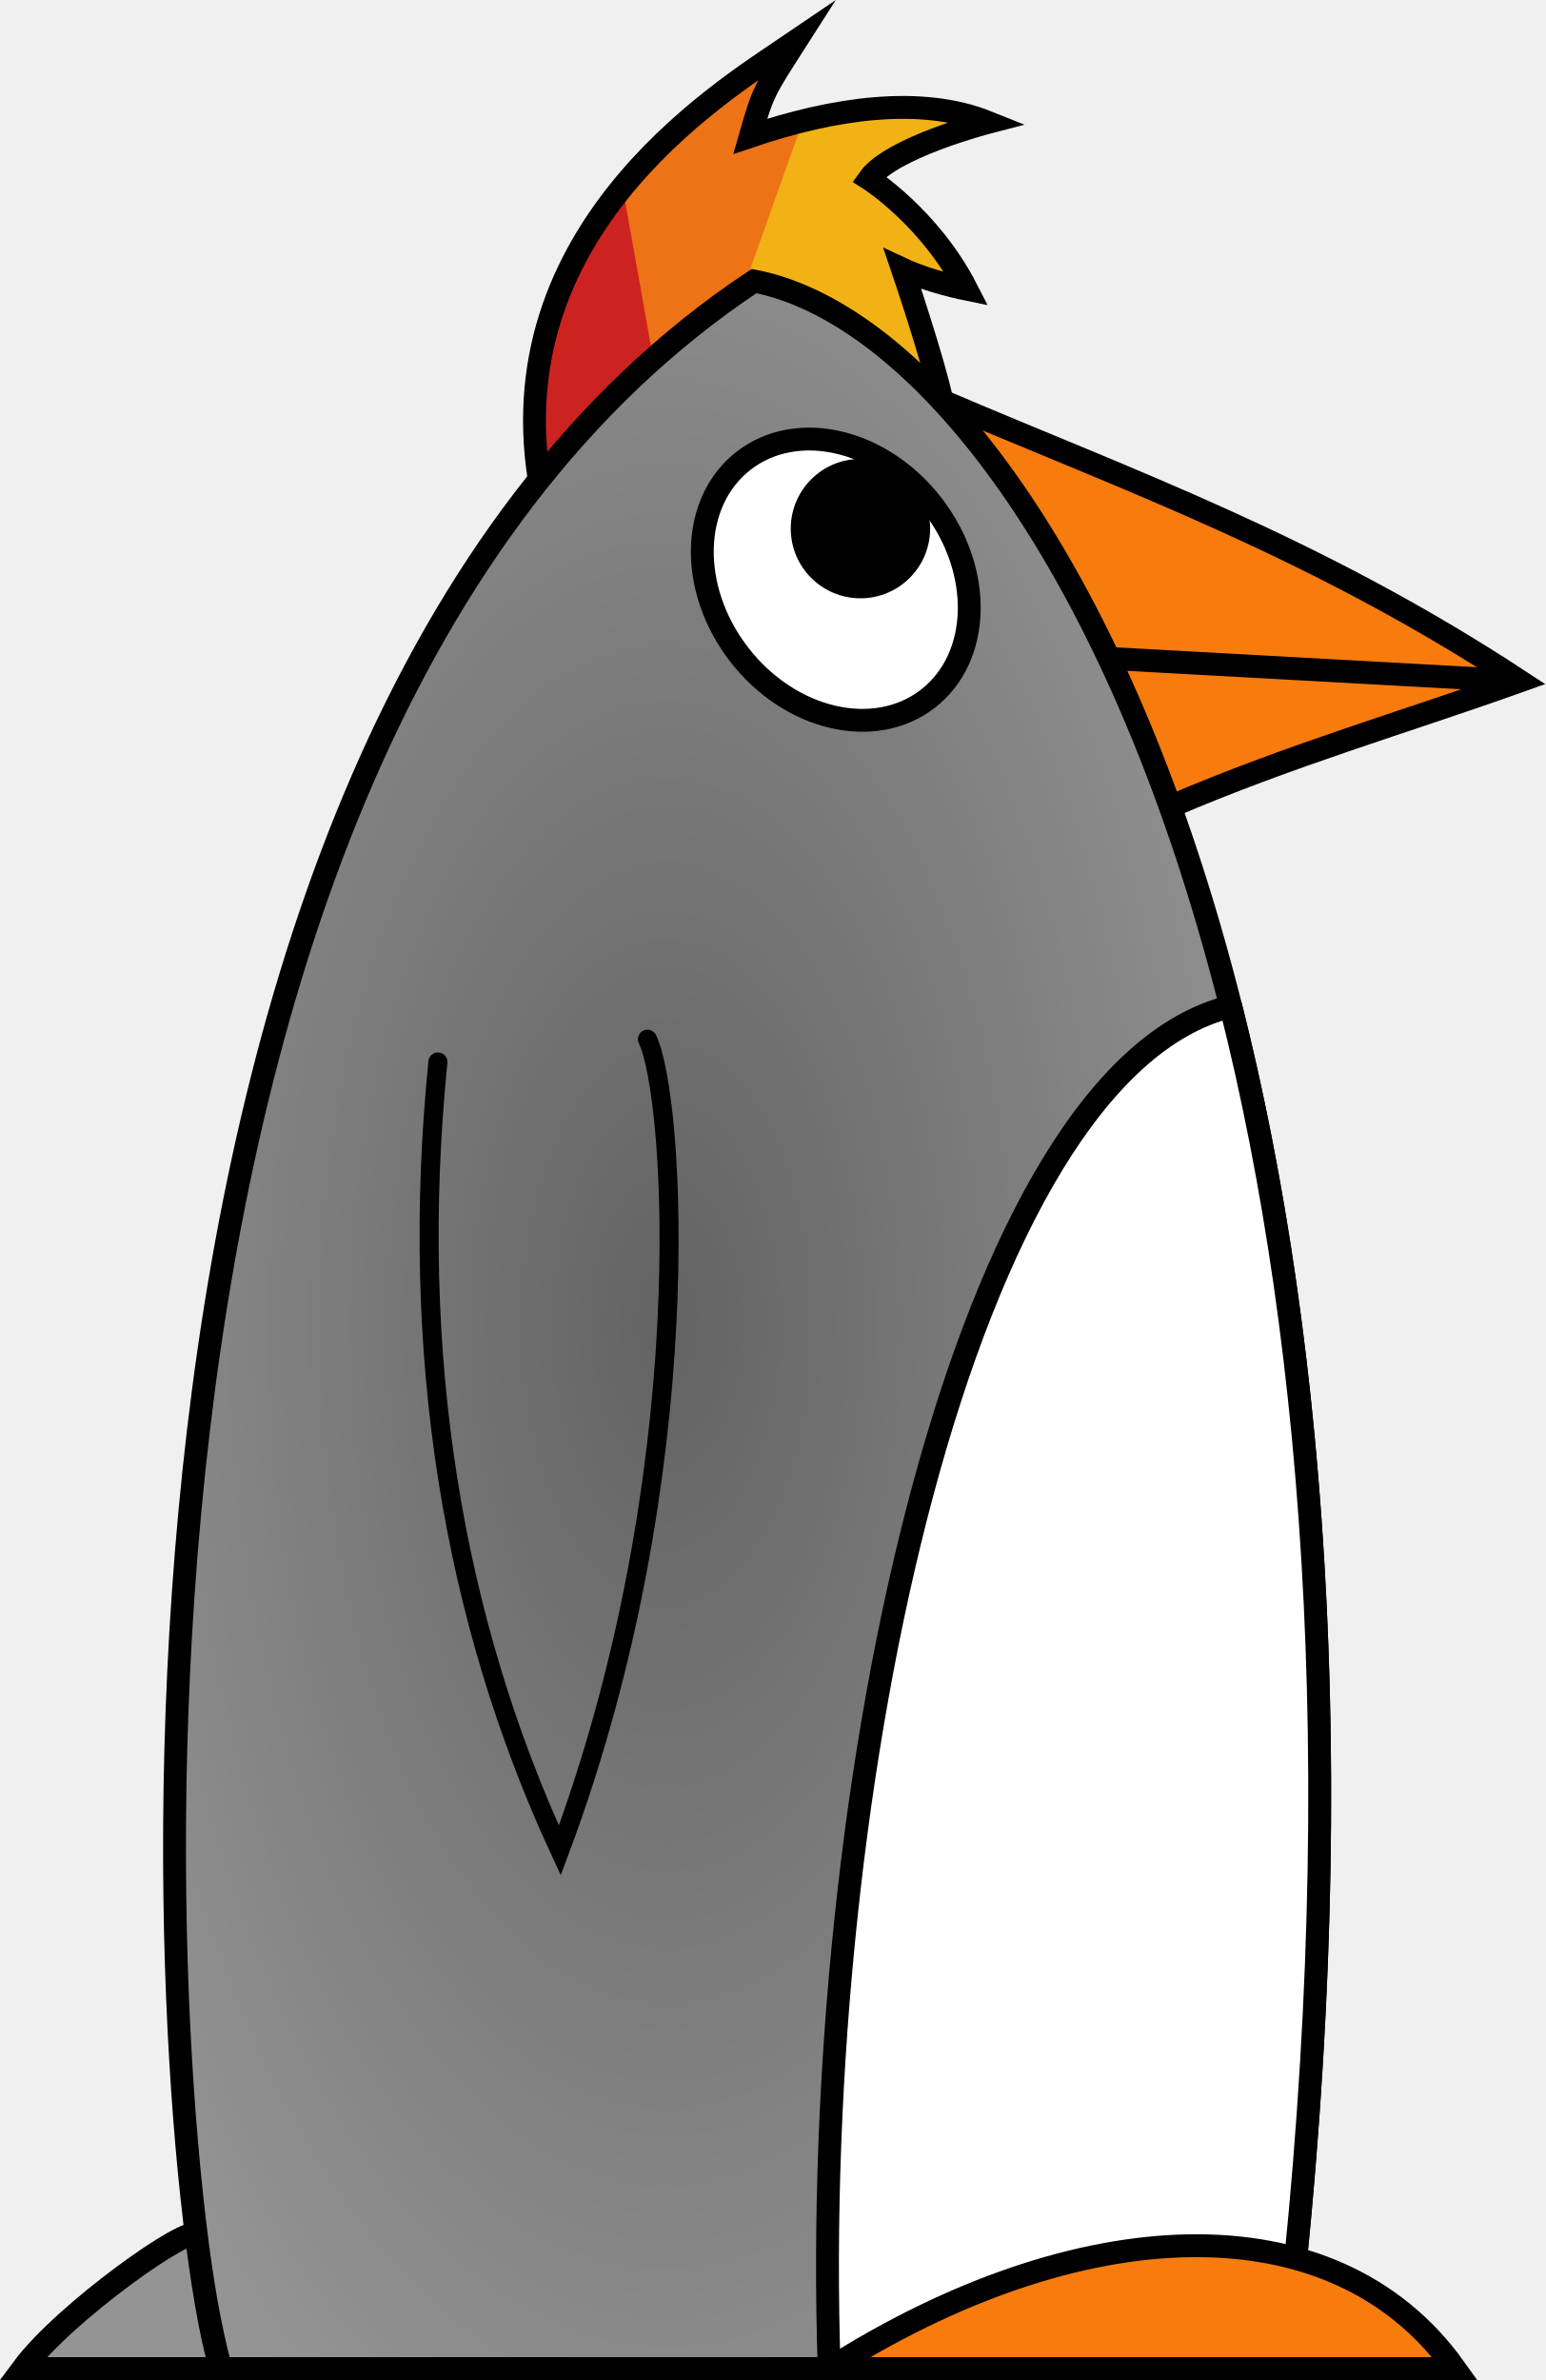
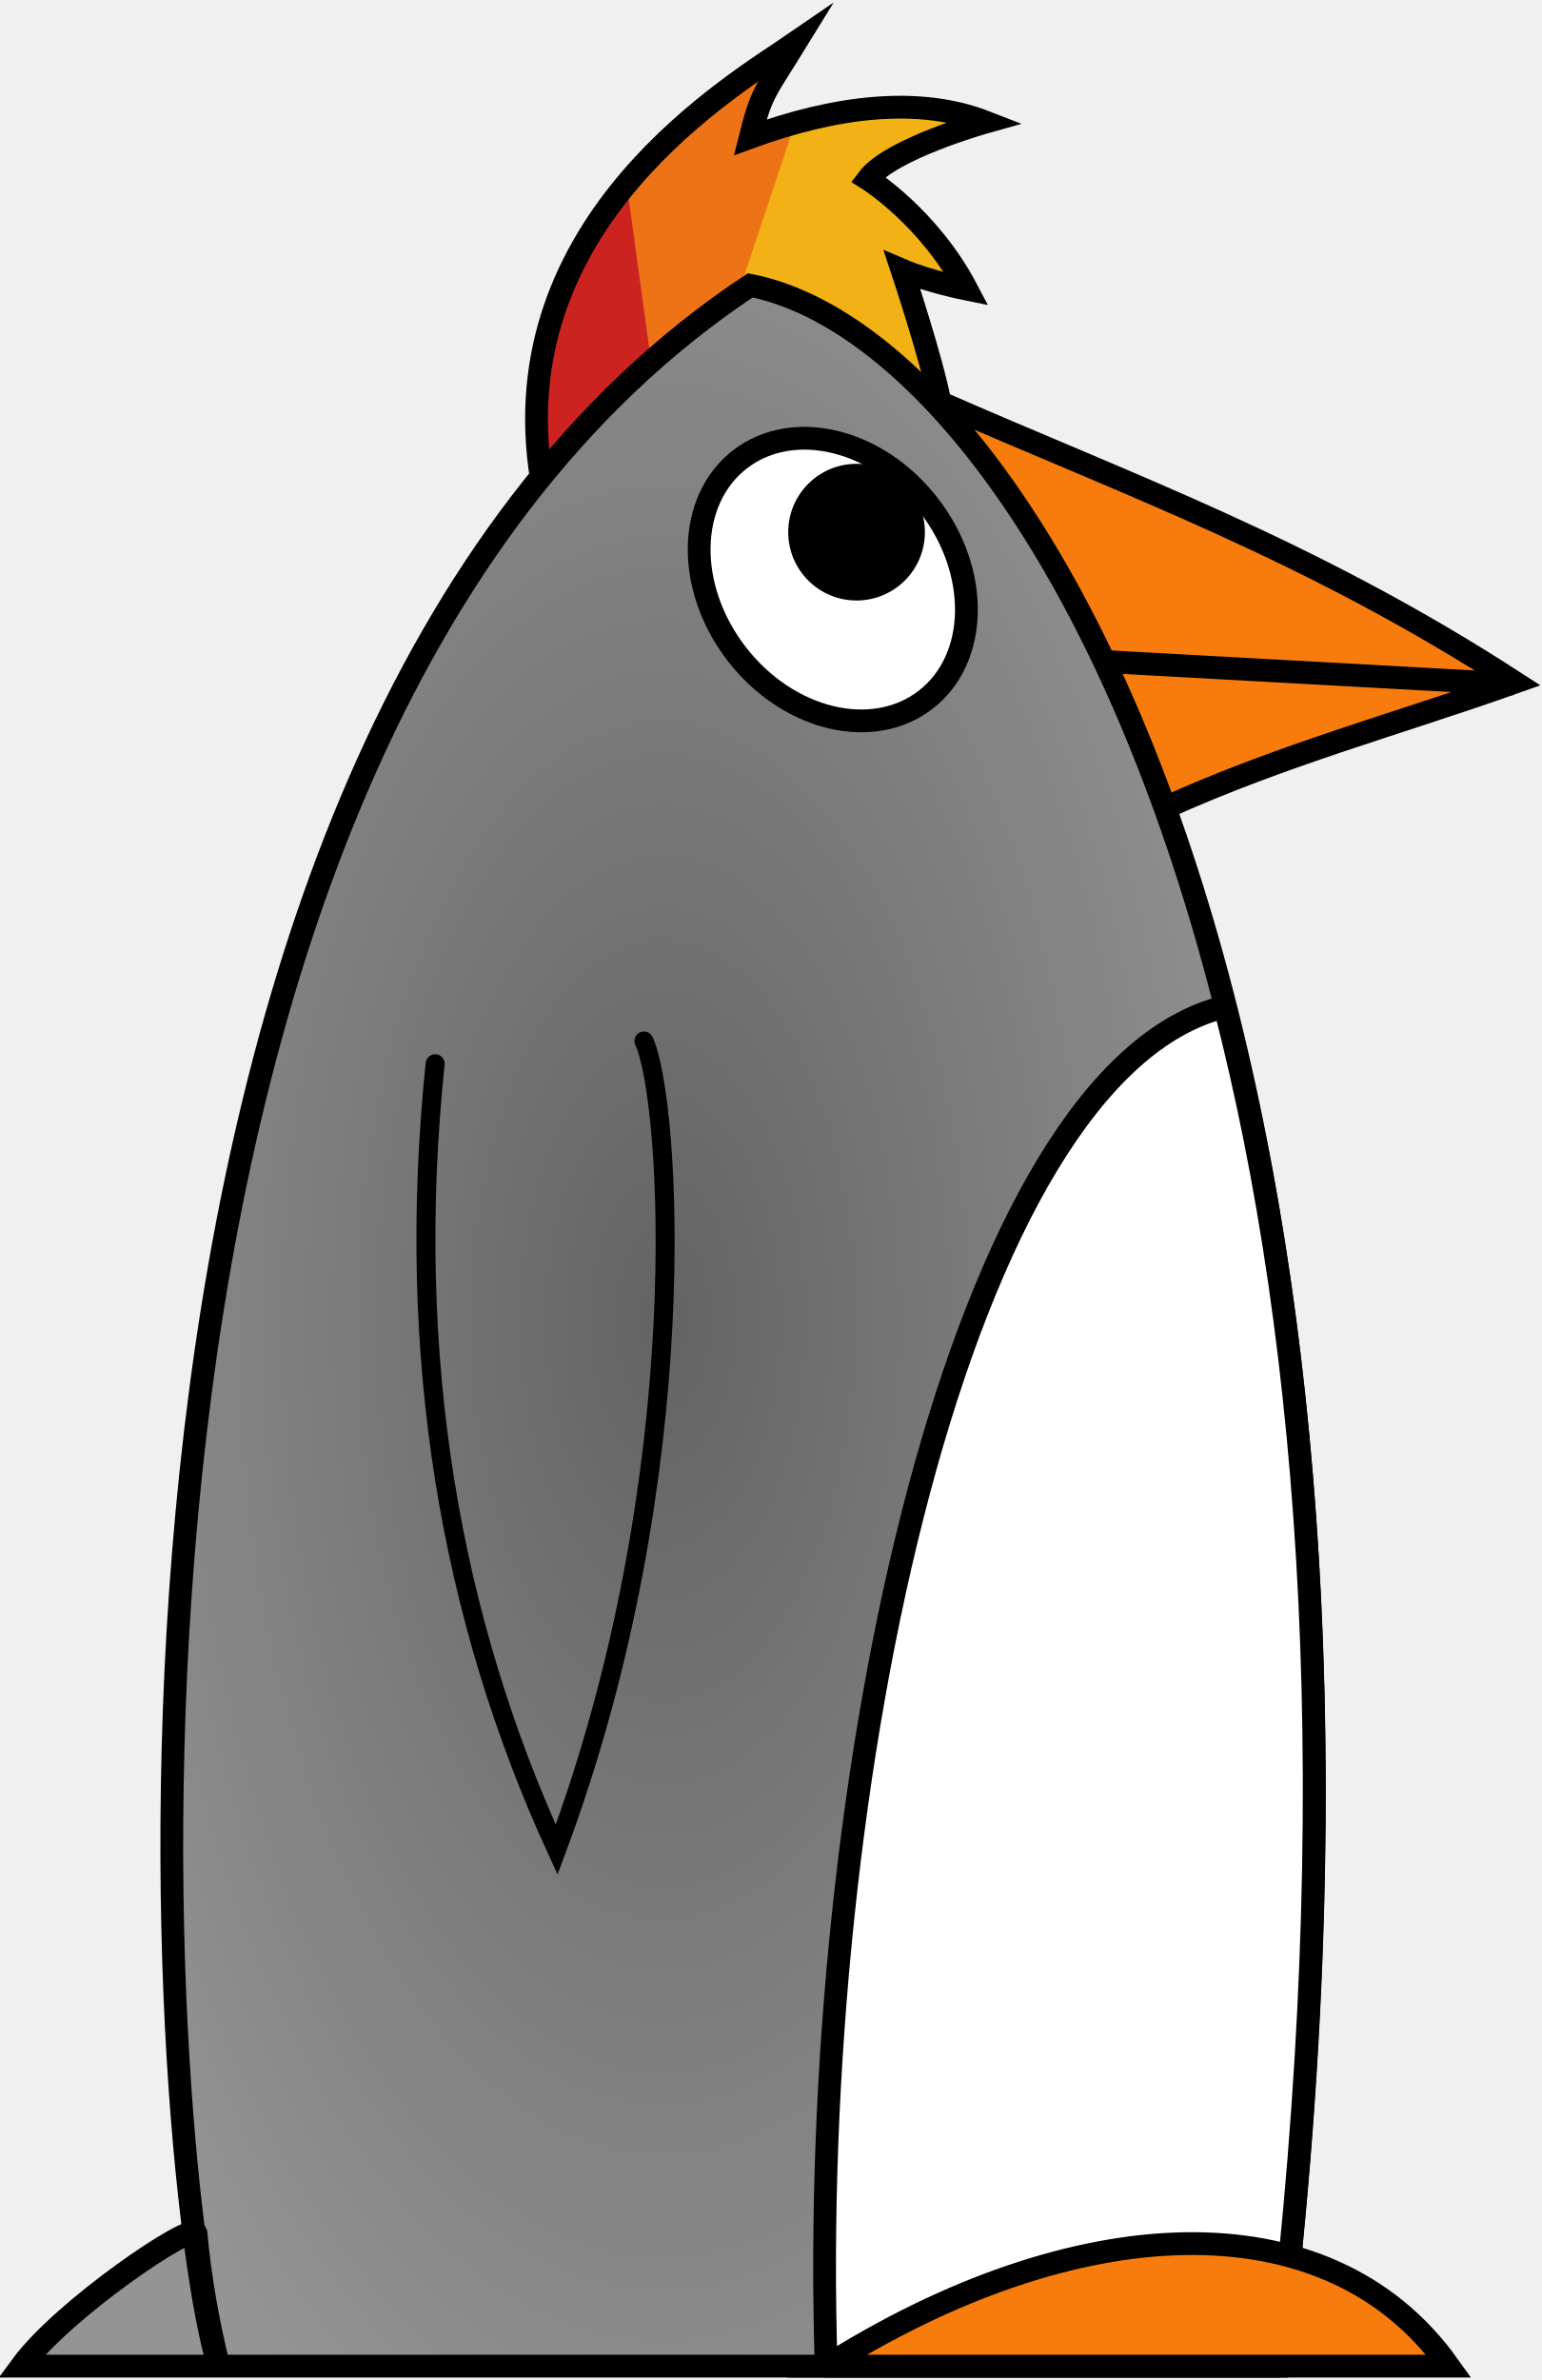
- <svg xmlns="http://www.w3.org/2000/svg" xmlns:xlink="http://www.w3.org/1999/xlink" width="114.482mm" height="176.327mm" viewBox="0 0 405.646 624.781" id="svg4794" version="1.1">
+ <svg xmlns="http://www.w3.org/2000/svg" xmlns:xlink="http://www.w3.org/1999/xlink" width="114" height="176" viewBox="0 0 406 625" id="svg4794" version="1">
  <defs id="defs4796">
    <linearGradient id="linearGradient4873">
      <stop offset="0" id="stop5952" style="stop-color:#626362;stop-opacity:1" />
      <stop offset="1" id="stop5954" style="stop-color:#949494;stop-opacity:1" />
    </linearGradient>
-     <radialGradient xlink:href="#linearGradient4873" id="radialGradient4150" cx="349.354" cy="498.459" fx="349.354" fy="498.459" r="173.981" gradientTransform="matrix(1,0,0,1.964888,0,-480.9568)" gradientUnits="userSpaceOnUse" />
+     <radialGradient xlink:href="#linearGradient4873" id="radialGradient4150" cx="349" cy="498" fx="349" fy="498" r="174" gradientTransform="matrix(1,0,0,1.964888,0,-480.9568)" gradientUnits="userSpaceOnUse" />
  </defs>
  <g id="layer1" transform="translate(-174.3799,-150.7519)">
-     <path d="m 207.305,7.495 -46.162,40.191 7.625,46.693 27.134,-21.672 14.491,-43.13 -14.426,4.407 z" id="path4206" transform="translate(175.3734,152.5487)" style="fill:#ed7316" />
-     <path d="m 194.334,73.411 51.559,28.906 -9.754,-33.949 18.313,6.258 -25.657,-31.298 28.443,-15.155 -46.845,0.08" id="path4148" transform="translate(175.3734,152.5487)" style="fill:#f2b215" />
-     <path d="m 337.674,199.077 c -31.401,31.401 -21.729,77.562 -21.729,77.562 l 30.181,-30.207" id="path4172" style="fill:#cc2321" />
-     <path d="m306.195 209.971c31.426-13.502 61.428-22.156 91.771-32.986-53.849-35.338-102.396-52.5-151.672-73.547l0.033 0.059" id="path4272" transform="translate(175.3734,152.5487)" style="fill:#f77b0d;stroke-width:6;stroke:#000" />
-     <path d="m232.341 772.533c-3.148-11.607-5.072-24.265-6.422-34.947-1.199-3.454-34.586 20.131-45.577 34.947zm0 0c-15.649-49.541-46.695-424.261 140-548 75.814 14.631 180.732 204.139 139 548z" id="path3443-0" style="fill:url(#radialGradient4150);stroke-miterlimit:10;stroke-width:6;stroke:#000" />
-     <path id="path3443-5-6" d="m421.669 255.987c-2.296-10.873-10.358-34.579-10.358-34.579 7.089 3.307 16.825 5.265 16.825 5.265-9.671-18.851-25.622-28.976-25.622-28.976 5.896-8.26 31.256-14.825 31.256-14.825-17.577-7.074-40.339-3.816-62.429 3.661 3.368-11.783 3.568-11.813 12-25-16.243 11.104-78.165 47.266-67.395 115.107" style="fill:none;stroke-miterlimit:10;stroke-width:6;stroke:#000000;stroke-opacity:1" />
-     <path id="path4270" d="m289.341 429.533c-7.664 76.552 3.892 146.266 32 207 36.987-98.833 30.257-198.116 23-212.973" style="fill:none;stroke-linecap:round;stroke-width:5;stroke:#000" />
-     <ellipse transform="matrix(0.7917852,-0.6107997,0.6107997,0.7917852,0,0)" cx="126.769" cy="480.381" rx="32.084" ry="39.511" id="path4276" style="fill:#fff;stroke-width:6;stroke:#000" />
-     <path id="path4324" d="m573.341 329.533-109-6" style="fill:none;stroke-width:6;stroke:#000" />
-     <path id="path3443-4" d="m497.49 414.962c22.539 89.281 31.879 209.023 13.851 357.571l-119.279 0C386.854 618.739 427.376 431.948 497.49 414.962Z" style="fill:#fff;stroke-linejoin:round;stroke-width:6;stroke:#000" />
-     <path id="path4278" d="m392.199 772.533c64.568-41.003 132.043-44.97 164.142 0z" style="fill:#f77c0d;stroke-width:6;stroke:#000" />
-     <circle cy="289.521" cx="400.266" id="path4284-0" r="18.293" fill="#000" />
+     <path d="m207 7-47 39 7 49 61-7-9-62-23 7z" id="path4206" transform="translate(175.3734,152.5487)" fill="#ed7316" />
+     <path d="m194 73 52 29-10-34 18 6-26-31 28-15-47 0" id="path4148" transform="translate(175.3734,152.5487)" fill="#f2b215" />
+     <path d="m339 195c-31 31-23 81-23 81l30-30" id="path4172" fill="#cc2321" />
+     <path d="m306 210c31-14 61-22 92-33-54-35-102-52-152-74l0 0" id="path4272" transform="translate(175.3734,152.5487)" style="fill:#f77b0d;stroke-width:6;stroke:#000" />
+     <path d="m232 773c-3-12-5-24-6-35-1-3-35 20-46 35zm0 0c-16-50-47-424 140-548 76 15 181 204 139 548z" id="path3443-0" style="fill:url(#radialGradient4150);stroke-miterlimit:10;stroke-width:6;stroke:#000" />
+     <path id="path3443-5-6" d="m422 256c-2-11-10-35-10-35 7 3 17 5 17 5-10-19-26-29-26-29 6-8 31-15 31-15-18-7-40-4-62 4 3-12 4-12 12-25-16 11-78 47-67 115" style="fill:none;stroke-miterlimit:10;stroke-width:6;stroke:#000" />
+     <path id="path4270" d="m289 430c-8 77 4 146 32 207 37-99 30-198 23-213" style="fill:none;stroke-linecap:round;stroke-width:5;stroke:#000" />
+     <ellipse transform="matrix(0.7917852,-0.6107997,0.6107997,0.7917852,0,0)" cx="127" cy="480" rx="32" ry="40" id="path4276" style="fill:#fff;stroke-width:6;stroke:#000" />
+     <path id="path4324" d="m573 330-109-6" style="fill:none;stroke-width:6;stroke:#000" />
+     <path id="path3443-4" d="m497 415c23 89 32 209 14 358l-119 0C387 619 427 432 497 415Z" style="fill:#fff;stroke-linejoin:round;stroke-width:6;stroke:#000" />
+     <path id="path4278" d="m392 773c65-41 132-45 164 0z" style="fill:#f77c0d;stroke-width:6;stroke:#000" />
+     <circle cy="290" cx="400" id="path4284-0" r="18" fill="#000" />
  </g>
</svg>
